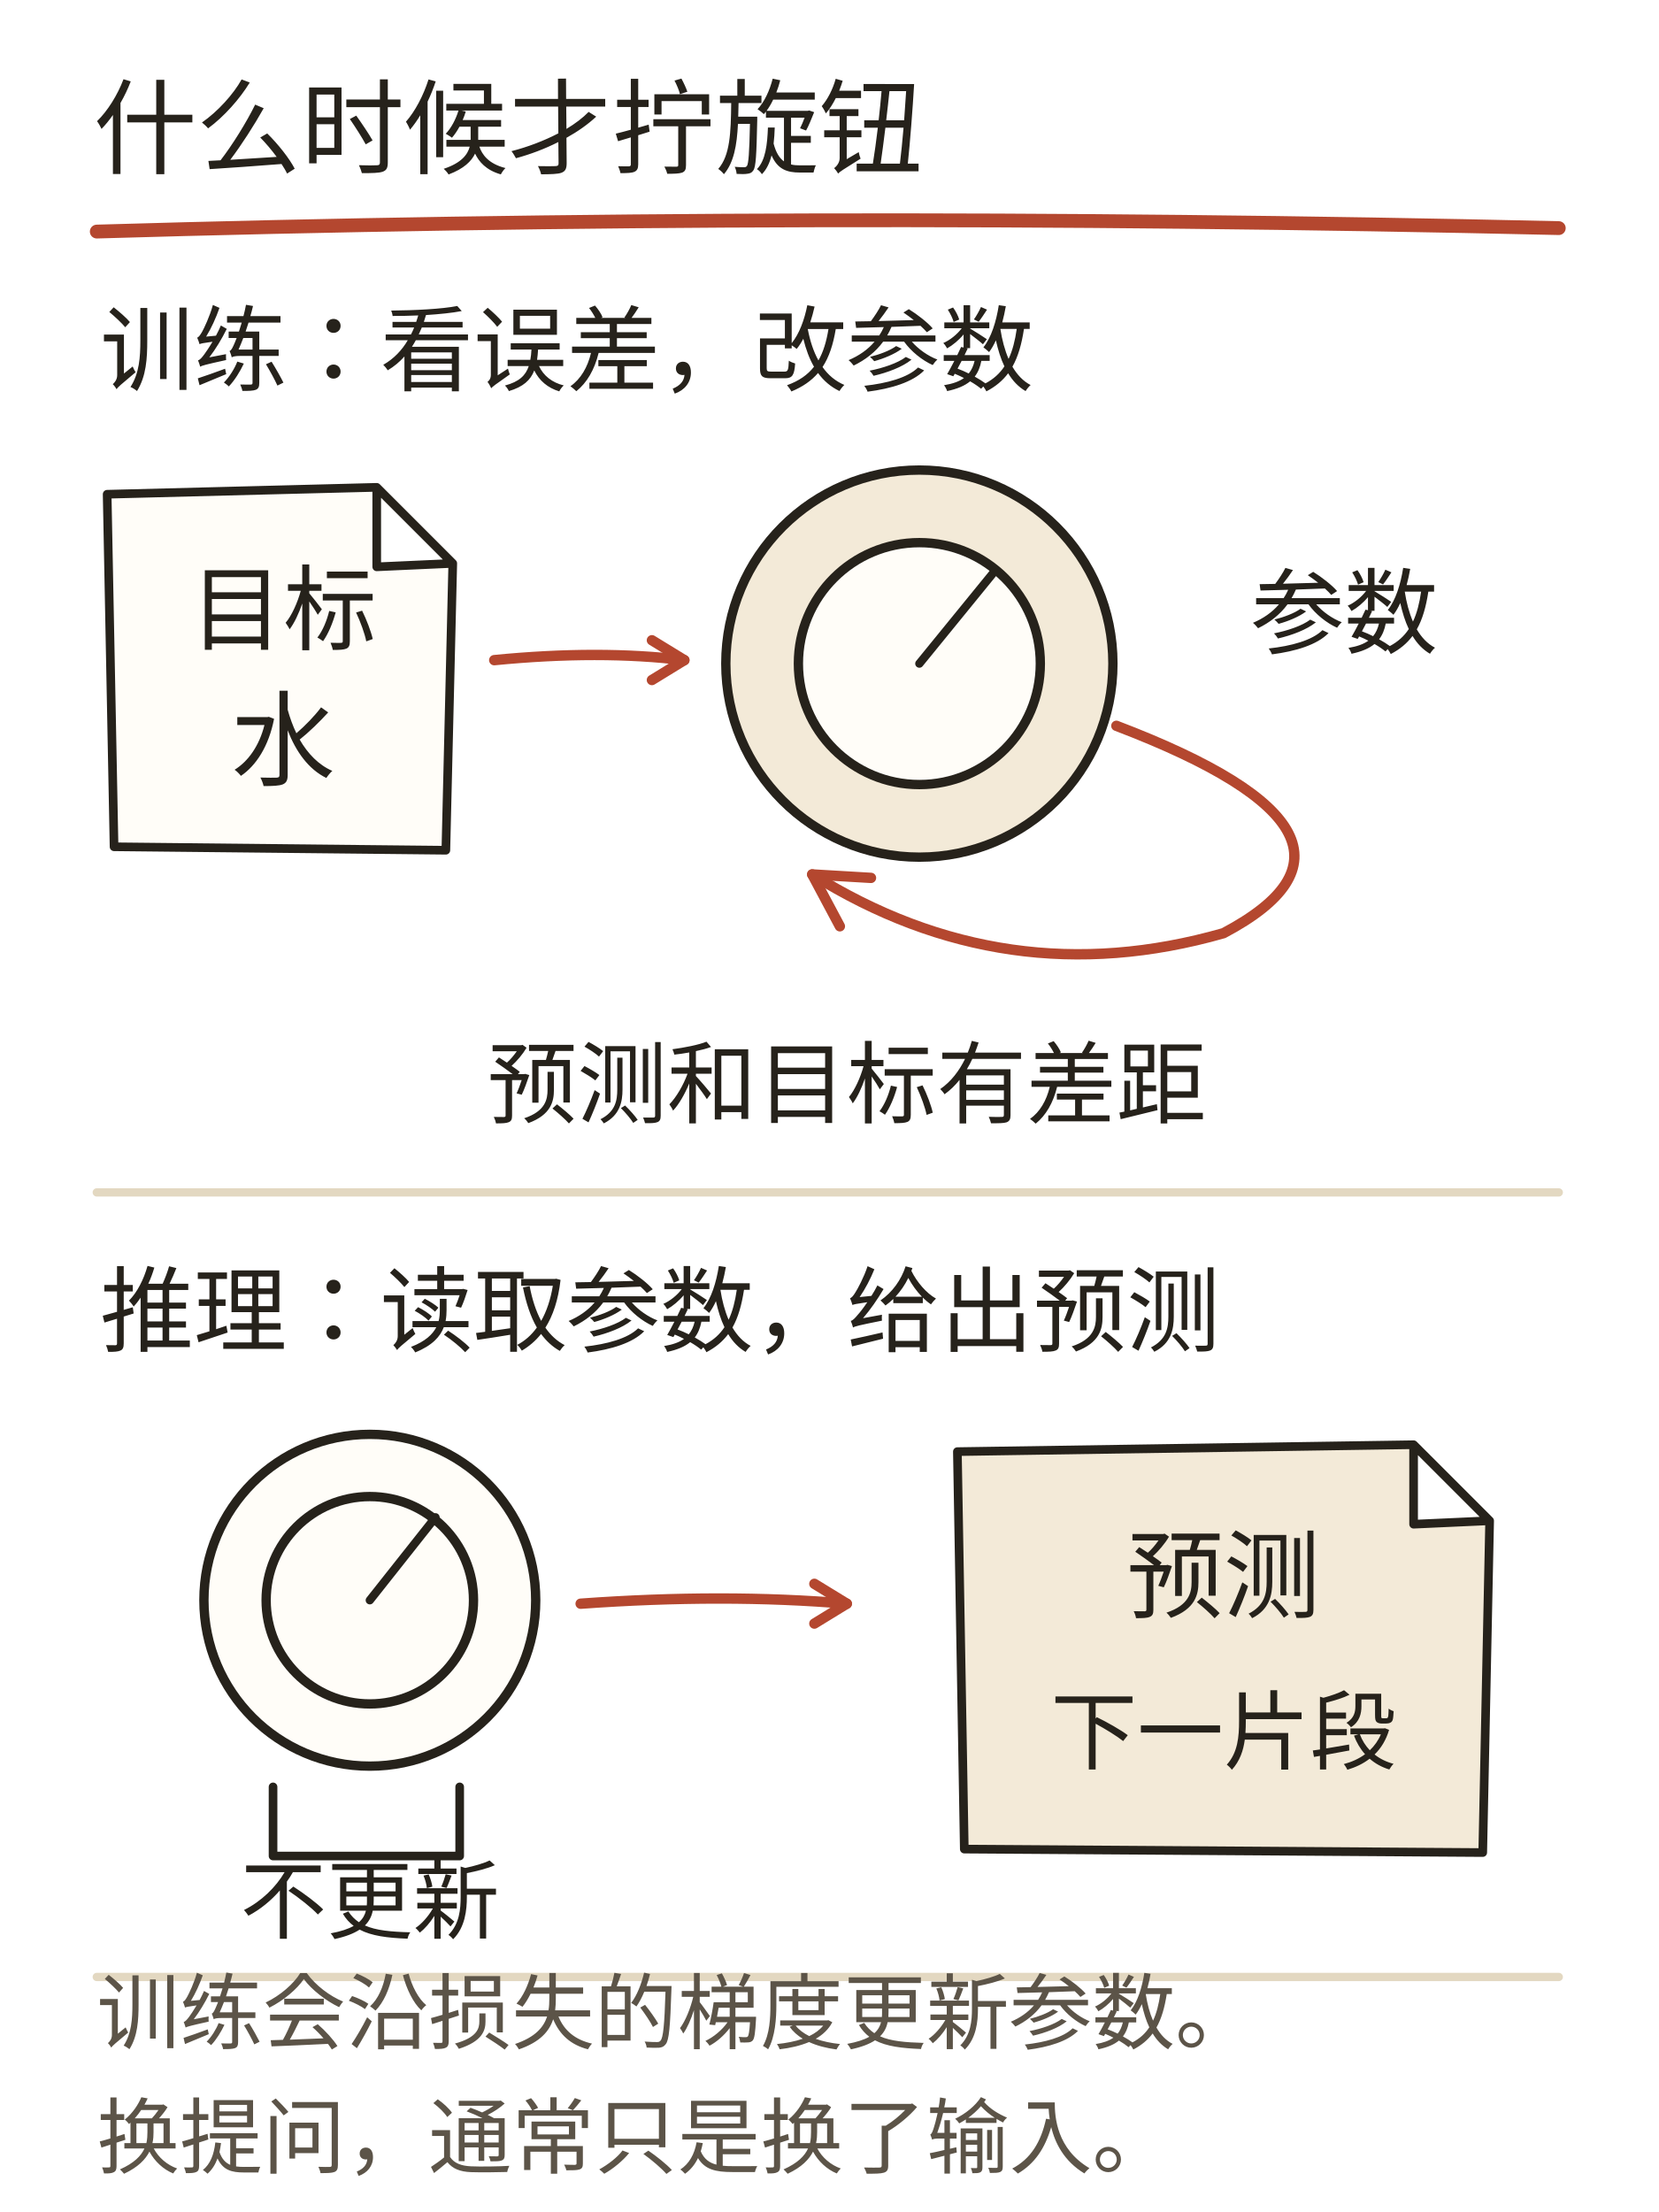
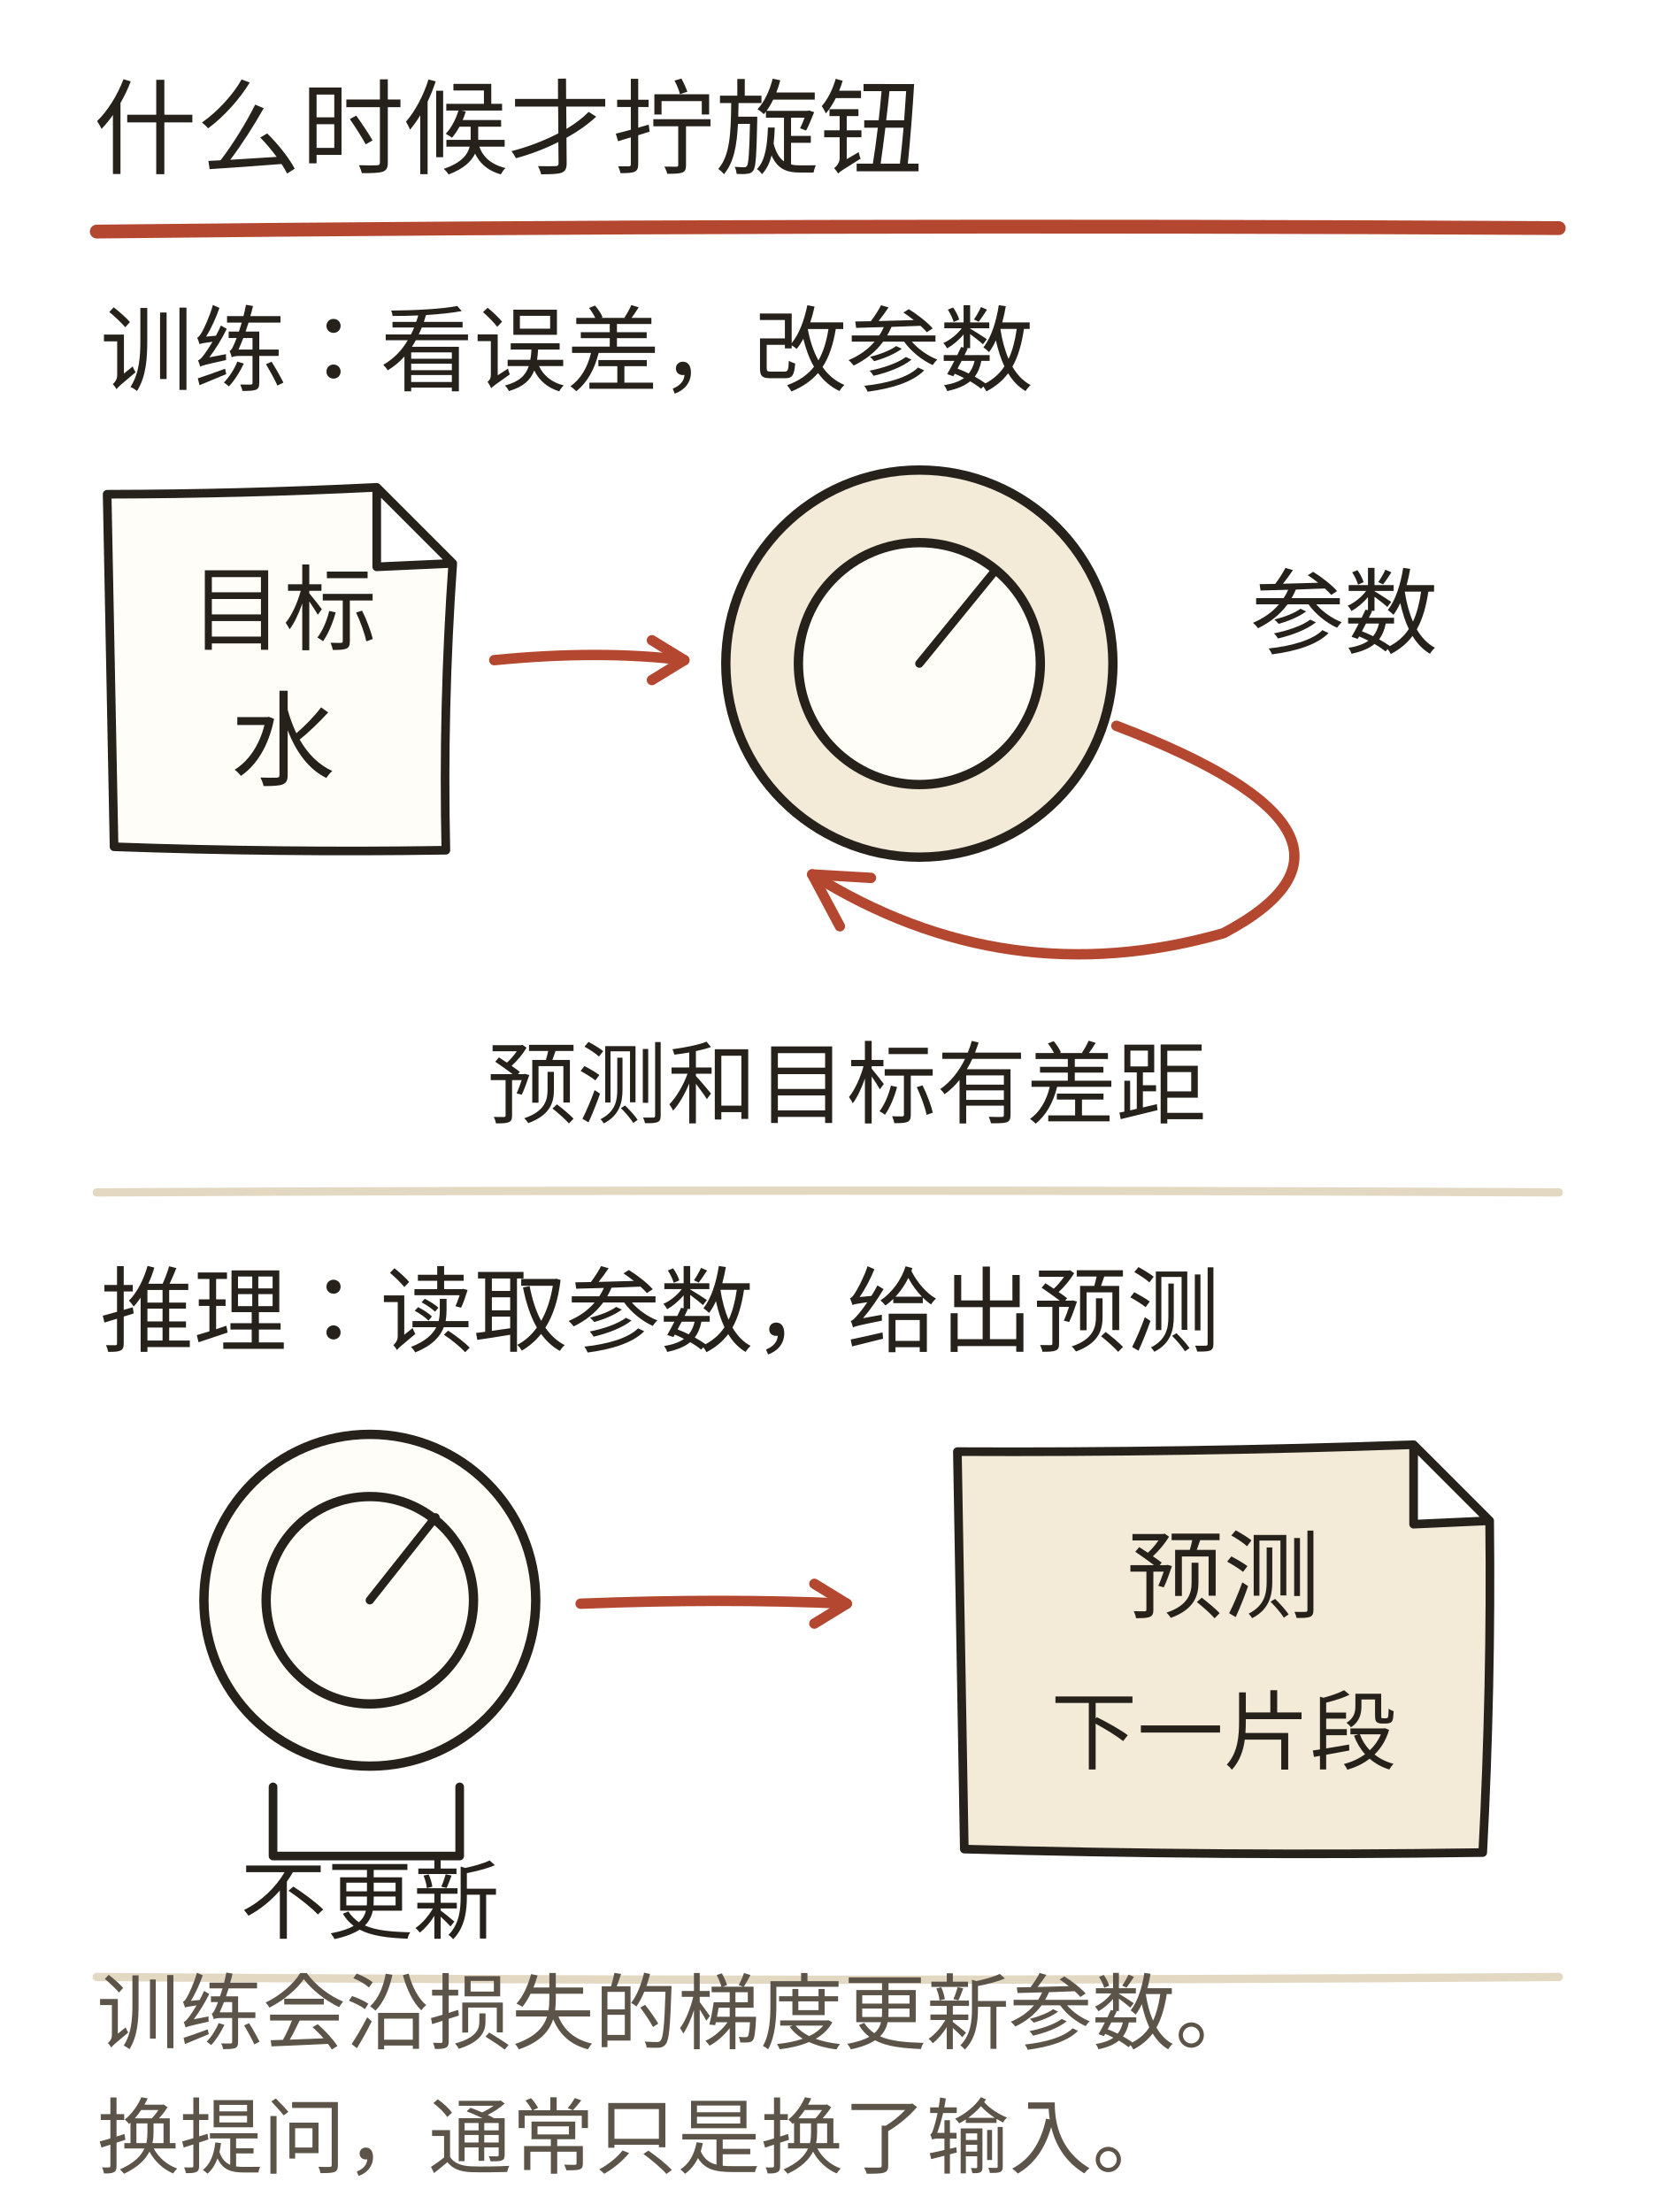
<svg xmlns="http://www.w3.org/2000/svg" width="480" height="640" viewBox="0 0 480 640" role="img" aria-labelledby="title desc">
  <g font-family="'Noto Serif SC','Source Han Serif SC','Songti SC','SimSun',serif">
    <text x="27" y="48" font-size="30" fill="#26221B" text-anchor="start">什么时候才拧旋钮</text>
-     <path d="M28 67 Q232 61 451 66" stroke="#B4472F" stroke-width="4" fill="none" stroke-linecap="round" stroke-linejoin="round" />
+     <path d="M 28 67 Q 232 64.78 451 66" stroke="#B4472F" stroke-width="4" fill="none" stroke-linecap="round" stroke-linejoin="round" />
    <text x="29" y="111" font-size="27" fill="#26221B" text-anchor="start">训练：看误差，改参数</text>
-     <path d="M31 143 L109 141 L131 163 L129 246 L33 245Z M109 141 L109 164 L131 163" stroke="#26221B" stroke-width="2.5" fill="#fffdf8" stroke-linecap="round" stroke-linejoin="round" />
+     <path d="M 31 143 Q 70.02 142.92 109 141 L 131 163 Q 128.06 204.46 129 246 Q 80.98 246.72 33 245 Z M 109 141 L 109 164 L 131 163" stroke="#26221B" stroke-width="2.5" fill="#fffdf8" stroke-linecap="round" stroke-linejoin="round" />
    <text x="82" y="186" font-size="27" fill="#26221B" text-anchor="middle">目标</text>
    <text x="82" y="225" font-size="30" fill="#26221B" text-anchor="middle">水</text>
    <path d="M143 191 Q173.5 188 198 191" stroke="#B4472F" stroke-width="3" fill="none" stroke-linecap="round" stroke-linejoin="round" />
    <path d="M188.622 196.75 L198 191 L188.622 185.25" stroke="#B4472F" stroke-width="3" fill="none" stroke-linecap="round" stroke-linejoin="round" />
    <circle cx="266" cy="192" r="56" fill="#F3EAD8" stroke="#26221B" stroke-width="2.7" />
    <circle cx="266" cy="192" r="35" fill="#fffdf8" stroke="#26221B" stroke-width="2.7" />
    <path d="M266 192 L288 165" stroke="#26221B" stroke-width="2.4" fill="none" stroke-linecap="round" stroke-linejoin="round" />
    <text x="389" y="187" font-size="27" fill="#26221B" text-anchor="middle">参数</text>
    <path d="M323 210 Q407 242 354 270 Q291 288 235 253" stroke="#B4472F" stroke-width="3" fill="none" stroke-linecap="round" stroke-linejoin="round" />
    <path d="M243 268 L235 253 L252 254" stroke="#B4472F" stroke-width="3" fill="none" stroke-linecap="round" stroke-linejoin="round" />
    <text x="141" y="323" font-size="26" fill="#26221B" text-anchor="start">预测和目标有差距</text>
-     <path d="M28 345 L451 345" stroke="#E3D8C1" stroke-width="2.4" fill="none" stroke-linecap="round" stroke-linejoin="round" />
+     <path d="M 28 345 Q 239.5 343.98 451 345" stroke="#E3D8C1" stroke-width="2.4" fill="none" stroke-linecap="round" stroke-linejoin="round" />
    <text x="29" y="389" font-size="27" fill="#26221B" text-anchor="start">推理：读取参数，给出预测</text>
    <circle cx="107" cy="463" r="48" fill="#fffdf8" stroke="#26221B" stroke-width="2.7" />
    <circle cx="107" cy="463" r="30" fill="#fffdf8" stroke="#26221B" stroke-width="2.7" />
    <path d="M107 463 L126 439" stroke="#26221B" stroke-width="2.4" fill="none" stroke-linecap="round" stroke-linejoin="round" />
    <path d="M79 517 L79 537 L133 537 L133 517" stroke="#26221B" stroke-width="2.5" fill="none" stroke-linecap="round" stroke-linejoin="round" />
    <text x="107" y="559" font-size="25" fill="#26221B" text-anchor="middle">不更新</text>
-     <path d="M168 464 Q209.5 461 245 464" stroke="#B4472F" stroke-width="3" fill="none" stroke-linecap="round" stroke-linejoin="round" />
+     <path d="M 168 464 Q 209.5 462.36 245 464" stroke="#B4472F" stroke-width="3" fill="none" stroke-linecap="round" stroke-linejoin="round" />
    <path d="M235.622 469.75 L245 464 L235.622 458.25" stroke="#B4472F" stroke-width="3" fill="none" stroke-linecap="round" stroke-linejoin="round" />
-     <path d="M277 420 L409 418 L431 440 L429 536 L279 535Z M409 418 L409 441 L431 440" stroke="#26221B" stroke-width="2.5" fill="#F3EAD8" stroke-linecap="round" stroke-linejoin="round" />
+     <path d="M 277 420 Q 343.02 420.32 409 418 L 431 440 Q 431.54 488.04 429 536 Q 353.98 537.1 279 535 Z M 409 418 L 409 441 L 431 440" stroke="#26221B" stroke-width="2.5" fill="#F3EAD8" stroke-linecap="round" stroke-linejoin="round" />
    <text x="354" y="466" font-size="28" fill="#26221B" text-anchor="middle">预测</text>
    <text x="354" y="510" font-size="25" fill="#26221B" text-anchor="middle">下一片段</text>
-     <path d="M28 572 L451 572" stroke="#E3D8C1" stroke-width="2.4" fill="none" stroke-linecap="round" stroke-linejoin="round" />
+     <path d="M 28 572 Q 239.5 573.6 451 572" stroke="#E3D8C1" stroke-width="2.4" fill="none" stroke-linecap="round" stroke-linejoin="round" />
    <text x="28" y="591" font-size="24" fill="#5C5448" text-anchor="start">训练会沿损失的梯度更新参数。</text>
    <text x="28" y="627" font-size="24" fill="#5C5448" text-anchor="start">换提问，通常只是换了输入。</text>
  </g>
</svg>
